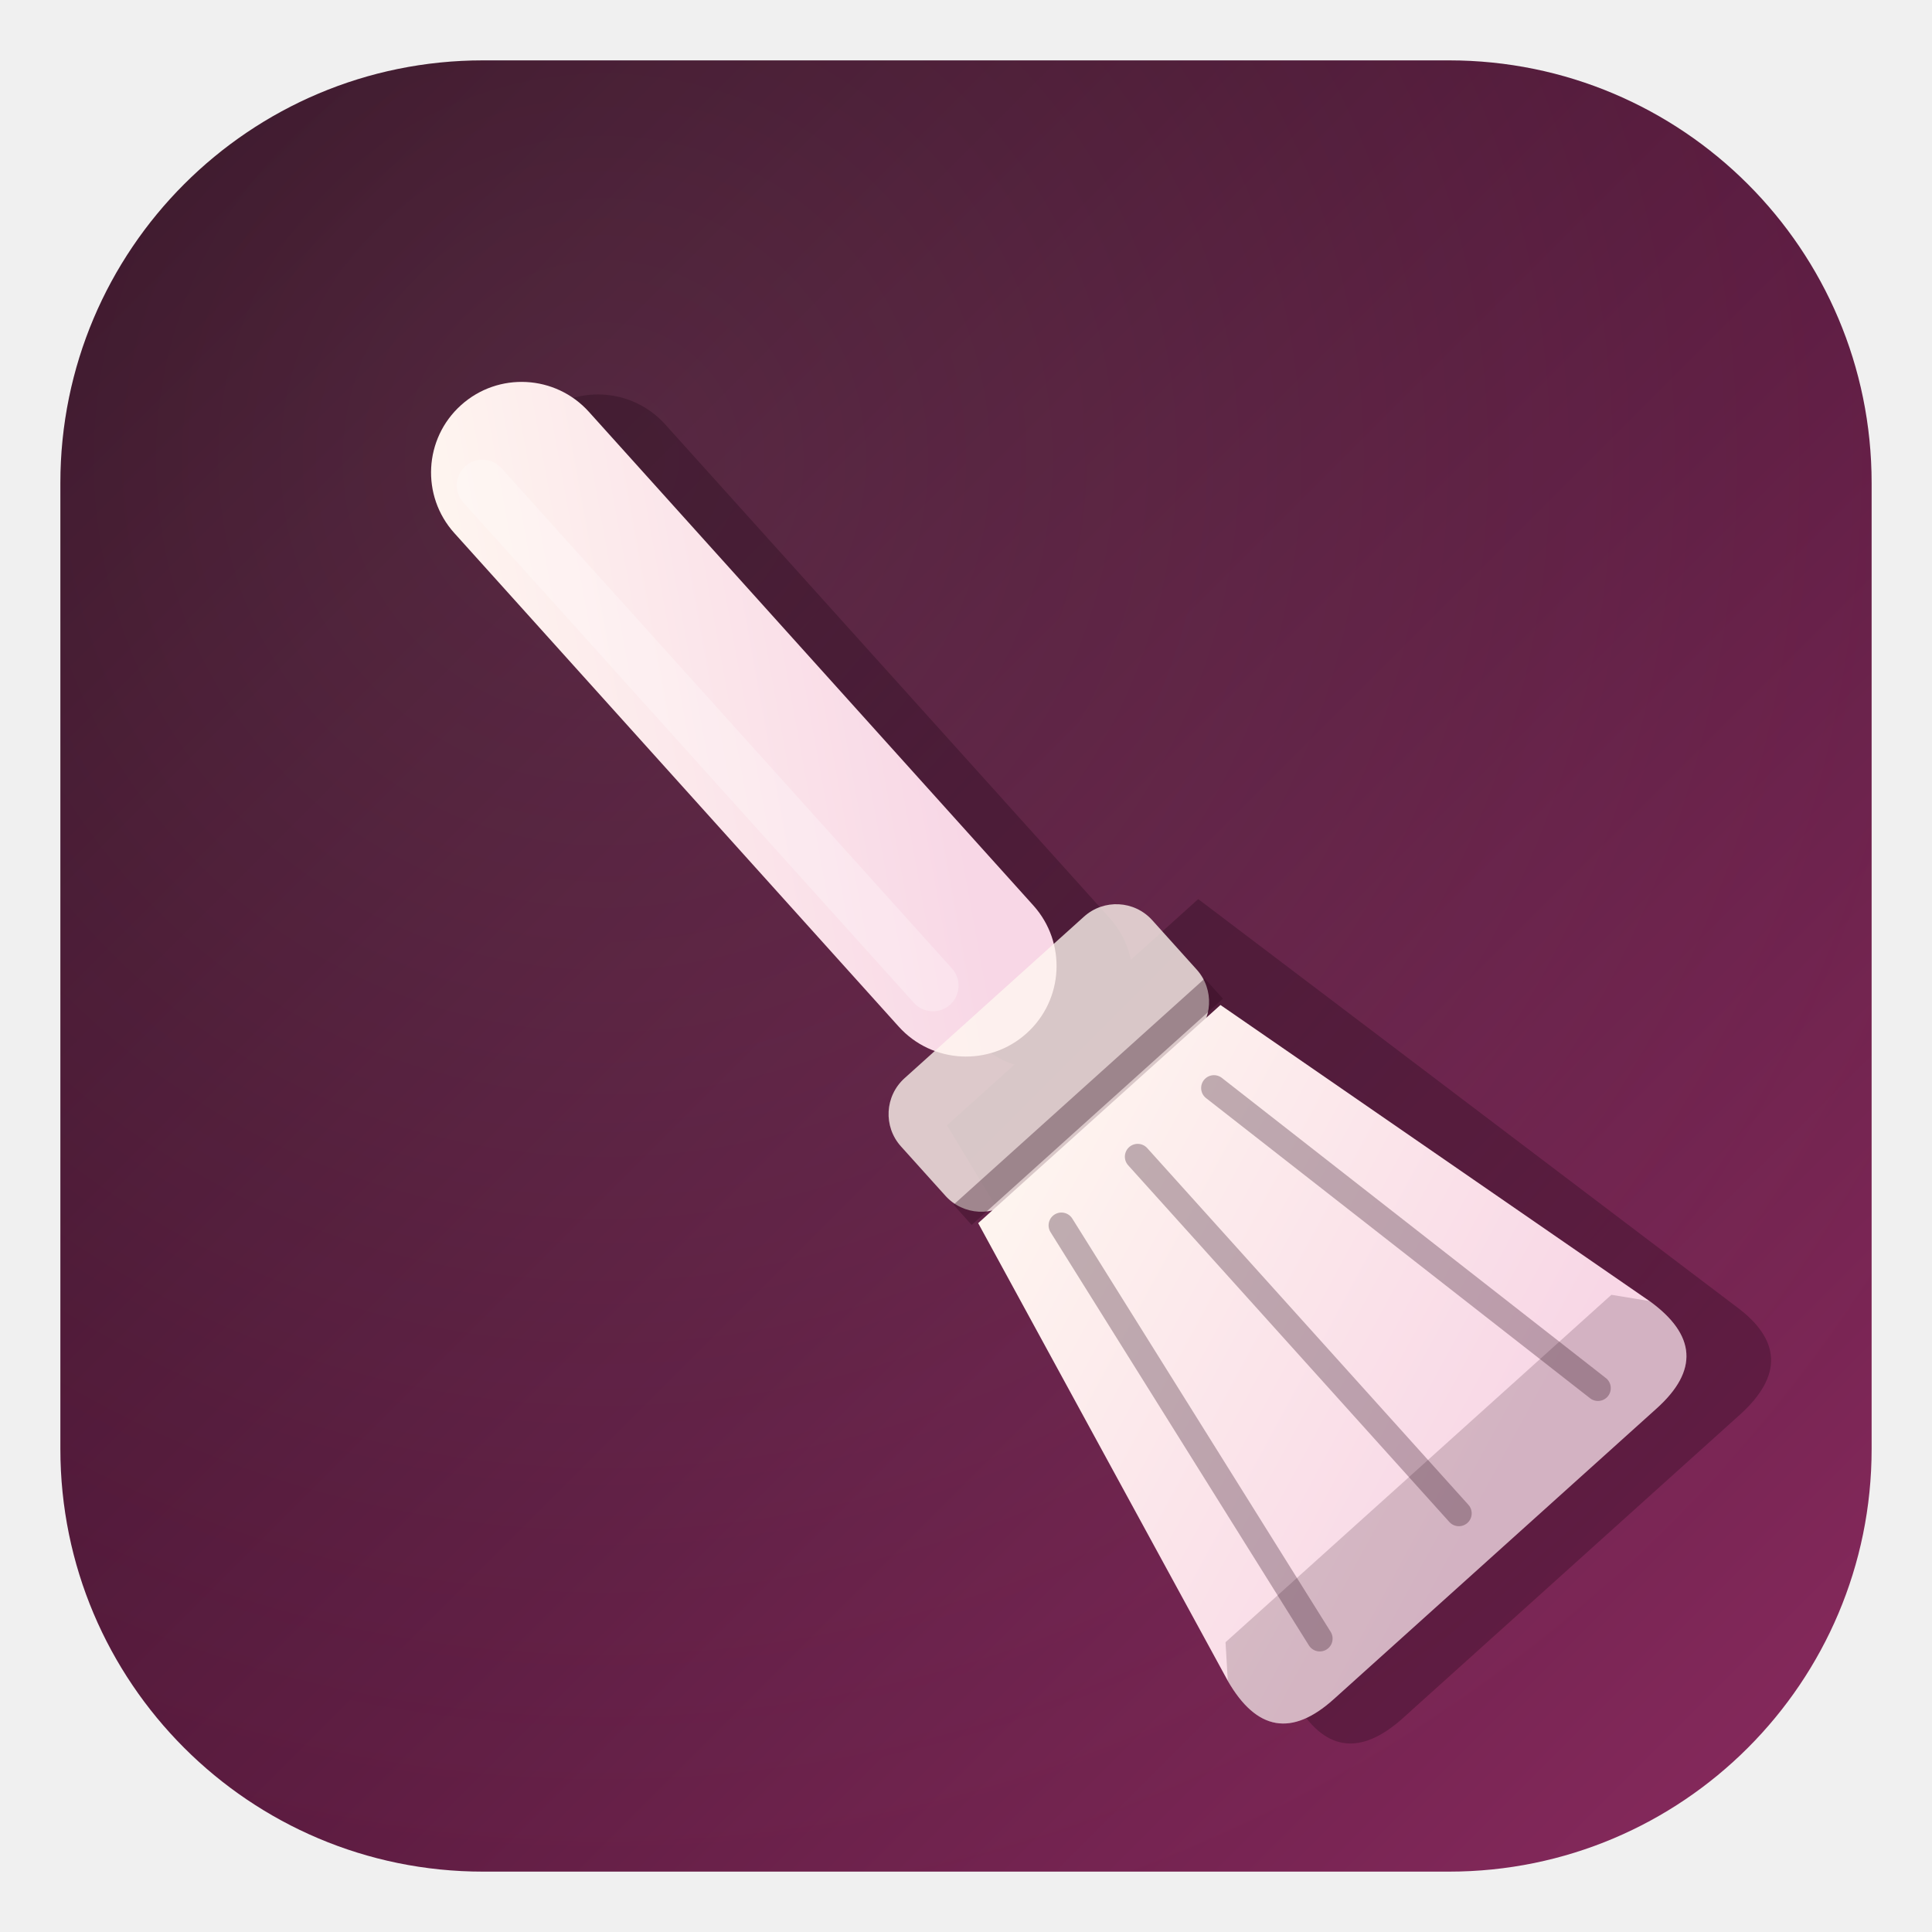
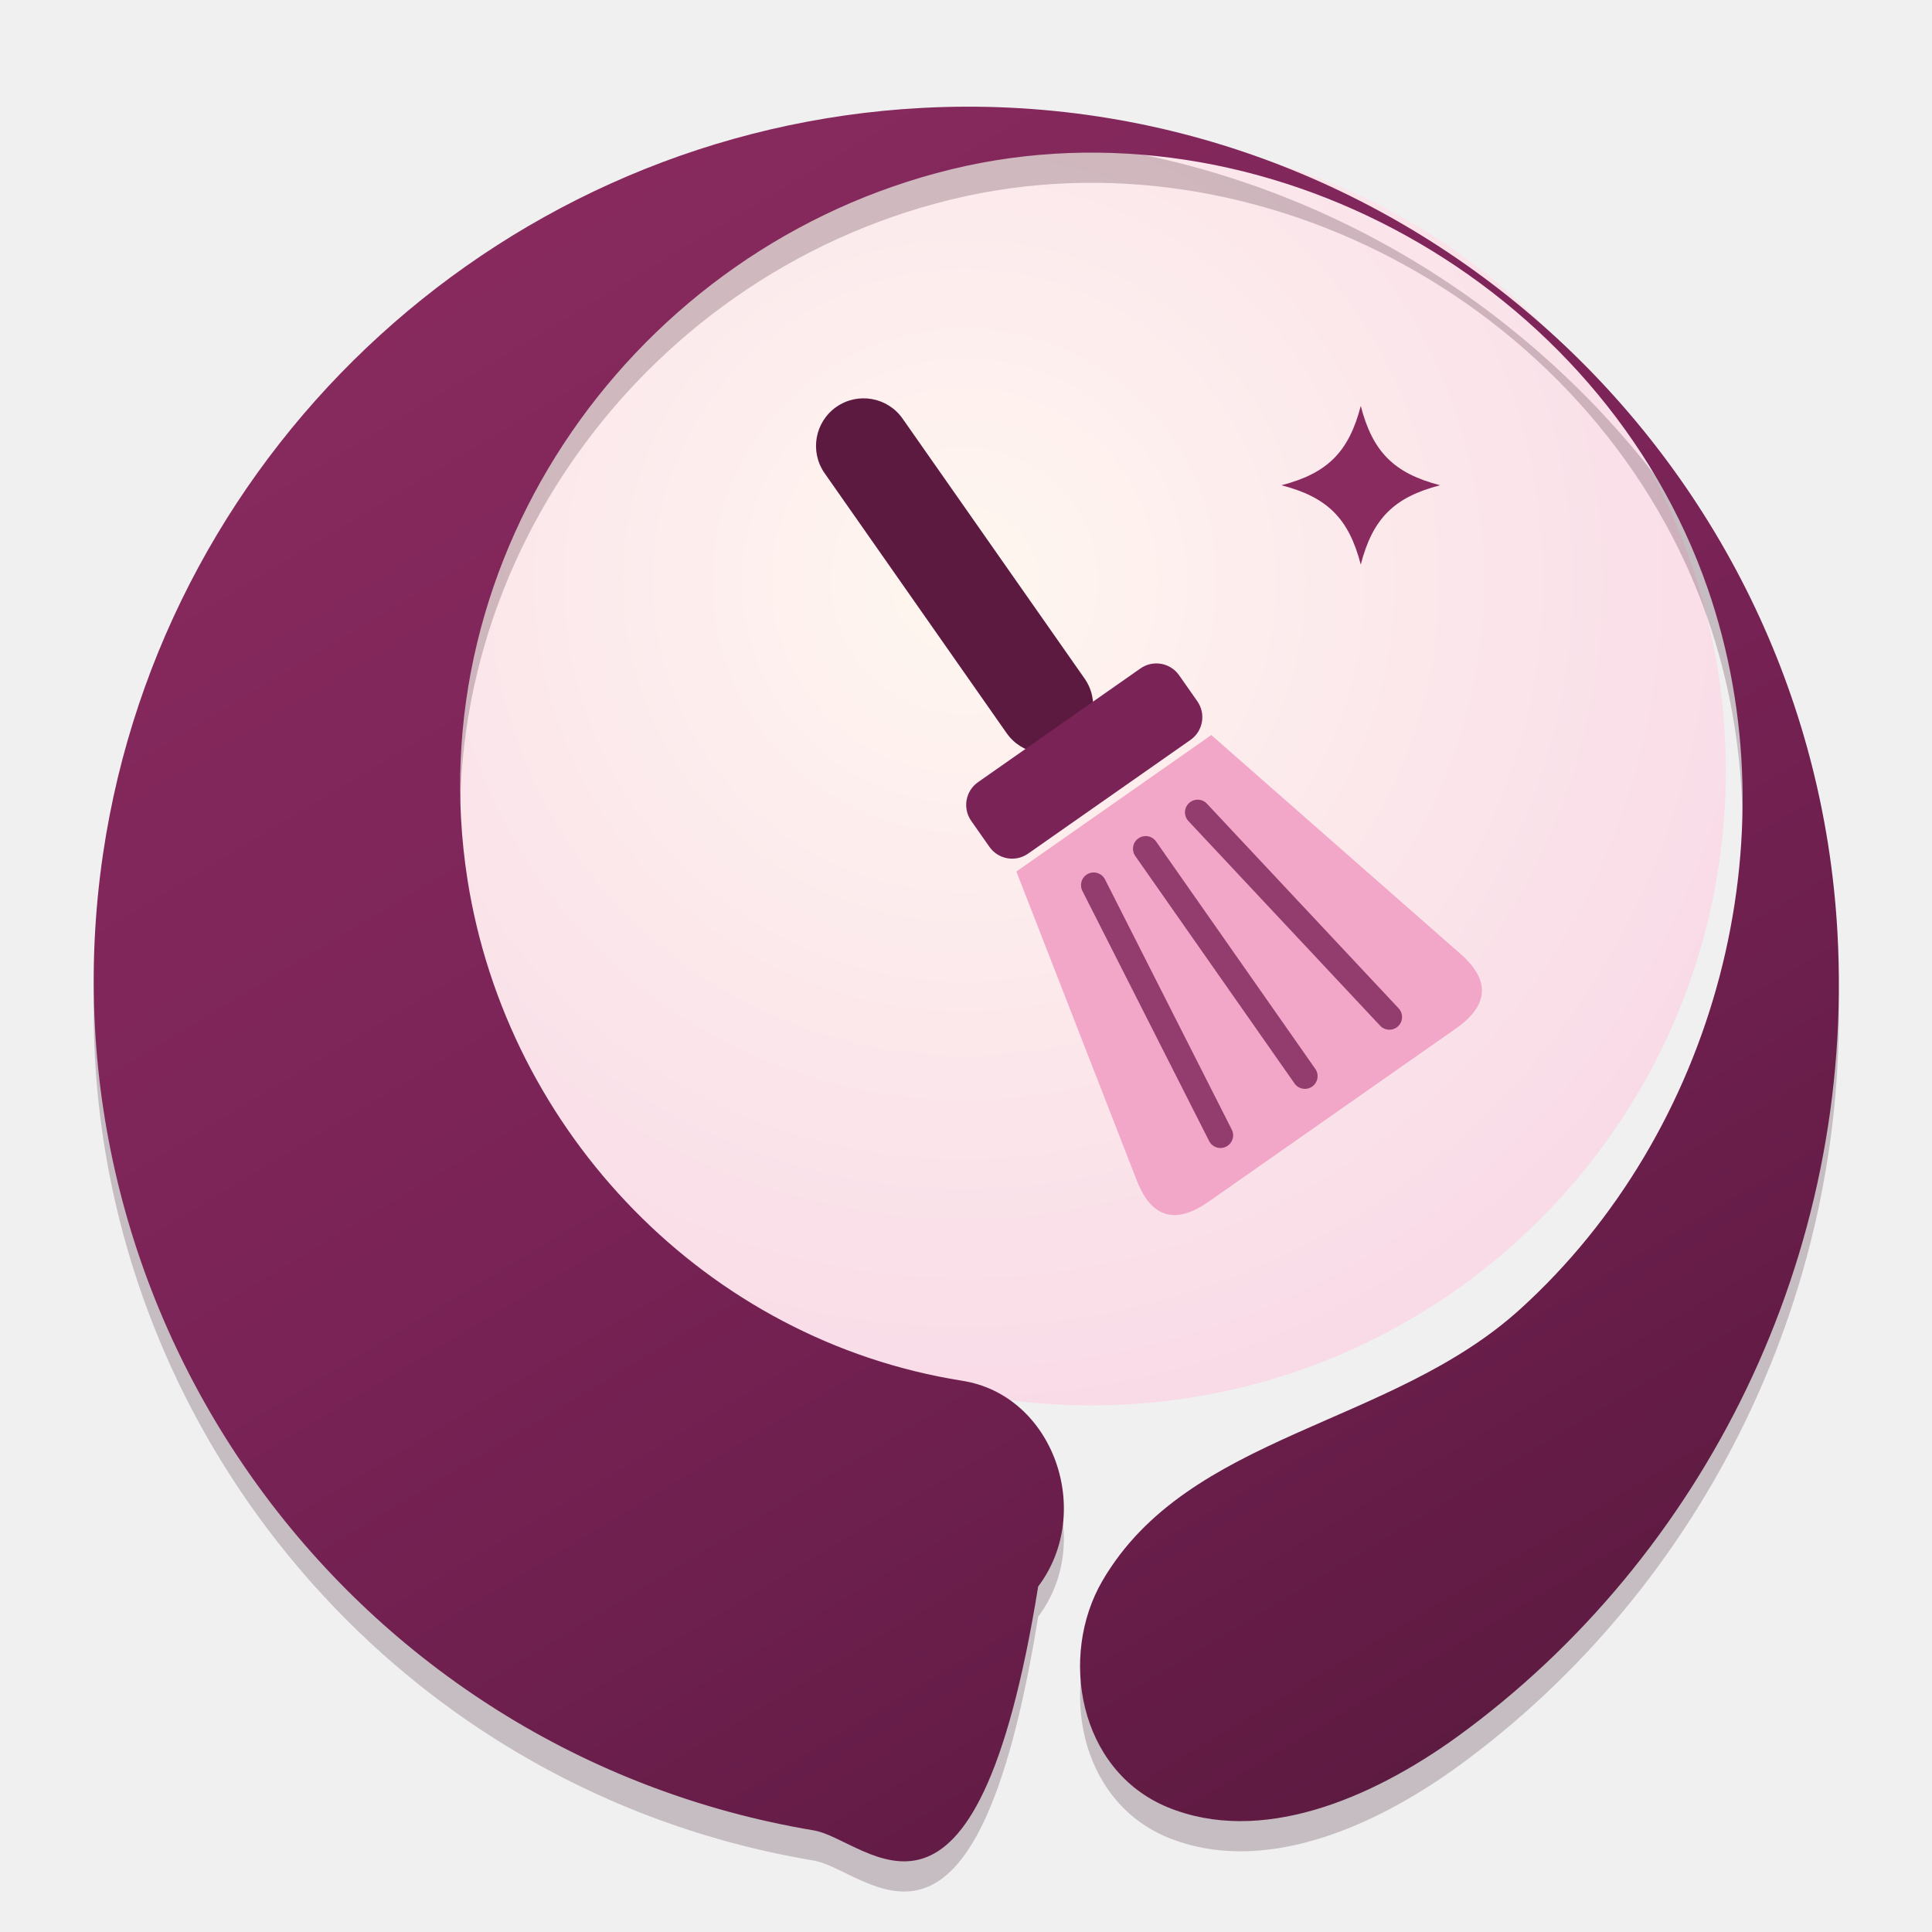
- <svg xmlns="http://www.w3.org/2000/svg" viewBox="0 0 64 64" width="64" height="64">
+ <svg xmlns="http://www.w3.org/2000/svg" width="128" height="128" viewBox="0 0 128 128">
  <defs>
-     <linearGradient id="hero" x1="0" y1="0" x2="1" y2="1">
-       <stop offset="0" stop-color="#2d0a1d" />
-       <stop offset="0.55" stop-color="#5c1a40" />
-       <stop offset="1" stop-color="#8a2b5f" />
+     <linearGradient id="ring" x1="0.15" y1="0" x2="0.75" y2="1">
+       <stop offset="0" stop-color="#8a2b5f" />
+       <stop offset="0.5" stop-color="#7a2357" />
+       <stop offset="1" stop-color="#5c1a40" />
    </linearGradient>
-     <radialGradient id="sheen" cx="0.3" cy="0.22" r="0.85">
-       <stop offset="0" stop-color="#fff7f0" stop-opacity="0.10" />
-       <stop offset="1" stop-color="#fff7f0" stop-opacity="0" />
-     </radialGradient>
-     <linearGradient id="cream" x1="0" y1="0" x2="0.35" y2="1">
+     <radialGradient id="disc" cx="0.4" cy="0.35" r="0.75">
      <stop offset="0" stop-color="#fff7f0" />
      <stop offset="1" stop-color="#f8d7e6" />
-     </linearGradient>
+     </radialGradient>
  </defs>
-   <rect x="2" y="2" width="60" height="60" rx="14" fill="url(#hero)" />
-   <rect x="2" y="2" width="60" height="60" rx="14" fill="url(#sheen)" />
-   <g transform="rotate(-42 32 32)">
-     <g fill="#1a0511" opacity="0.28" transform="translate(1.6,2)">
-       <rect x="29" y="7" width="6" height="28" rx="3" />
-       <path d="M26.4 33.5 H37.6 L41.8 55.4 Q42.4 58.2 39.5 58.2 H24.5 Q21.6 58.2 22.2 55.4 Z" />
+   <circle cx="72.29" cy="51.06" r="42.05" fill="url(#disc)" />
+   <path d="M213.2,385.4c-81.2-13.6-137.1-89.8-125-171.8c10.7-72.2,71.2-127.3,144-131.2c84.2-4.5,156.4,60.8,161.1,145c3.2,57.1-23.7,110.1-66.7,141.4c-15.3,11.1-34.8,19.3-51.2,12.5c-15.6-6.5-19.1-26.6-11.4-39.8c15.1-25.9,50.7-27.1,73.5-47.8c34.3-31.1,48.2-82.7,33-126.7c-18.7-54-78.5-87.1-133.1-73.8c-55.7,13.6-94,68-85.1,124.9c7,44.7,42.2,81.1,87,88.2c16.1,2.5,23.3,23.1,13.4,36.2C241.6,411.3,222.8,387,213.2,385.4z" transform="translate(-26.390 -21.883) scale(0.37662)" fill="#2d0a1d" opacity="0.22" />
+   <path d="M213.2,385.4c-81.2-13.6-137.1-89.8-125-171.8c10.7-72.2,71.2-127.3,144-131.2c84.2-4.5,156.4,60.8,161.1,145c3.2,57.1-23.7,110.1-66.7,141.4c-15.3,11.1-34.8,19.3-51.2,12.5c-15.6-6.5-19.1-26.6-11.4-39.8c15.1-25.9,50.7-27.1,73.5-47.8c34.3-31.1,48.2-82.7,33-126.7c-18.7-54-78.5-87.1-133.1-73.8c-55.7,13.6-94,68-85.1,124.9c7,44.7,42.2,81.1,87,88.2c16.1,2.5,23.3,23.1,13.4,36.2C241.6,411.3,222.8,387,213.2,385.4z" transform="translate(-26.390 -23.883) scale(0.37662)" fill="url(#ring)" />
+   <g transform="translate(46.012 24.792) scale(0.5255)">
+     <g transform="rotate(-35 50 50)">
+       <rect x="44" y="-6" width="12" height="52" rx="6" fill="#5c1a40" />
+       <rect x="34" y="43" width="32" height="11" rx="3.5" fill="#7a2357" />
+       <path d="M35 55H65L75 96Q76.5 103 69 103H31Q23.5 103 25 96Z" fill="#f2a7c8" />
+       <g stroke="#7a2357" stroke-width="3.2" stroke-linecap="round" fill="none" opacity="0.8">
+         <path d="M42 62 37 97M50 62V97M58 62 63 97" />
+       </g>
    </g>
-     <rect x="29" y="7" width="6" height="28" rx="3" fill="url(#cream)" />
-     <rect x="29.9" y="8.6" width="1.7" height="24" rx="0.85" fill="#ffffff" opacity="0.25" />
-     <rect x="26.4" y="33.4" width="11.2" height="5.4" rx="1.6" fill="#fff7f0" opacity="0.78" />
-     <rect x="26.4" y="37.6" width="11.2" height="0.9" fill="#2d0a1d" opacity="0.35" />
-     <path d="M26.6 38.6 H37.4 L41.4 55.4 Q42 58.2 39.2 58.2 H24.8 Q22 58.2 22.6 55.4 Z" fill="url(#cream)" />
-     <g stroke="#2d0a1d" stroke-width="0.85" opacity="0.30" stroke-linecap="round">
-       <path d="M28.6 40.5 25.8 56.4" />
-       <path d="M32 40.5 32 56.4" />
-       <path d="M35.4 40.5 38.2 56.4" />
-     </g>
-     <path d="M23.4 54.4 H40.6 L41.4 55.4 Q42 58.2 39.2 58.2 H24.8 Q22 58.2 22.6 55.4 Z" fill="#2d0a1d" opacity="0.18" />
+     <path d="M84 4c1.5 5.8 4.2 8.5 10 10-5.8 1.5-8.5 4.2-10 10-1.5-5.8-4.2-8.5-10-10 5.8-1.5 8.5-4.2 10-10z" fill="#8a2b5f" />
  </g>
</svg>
